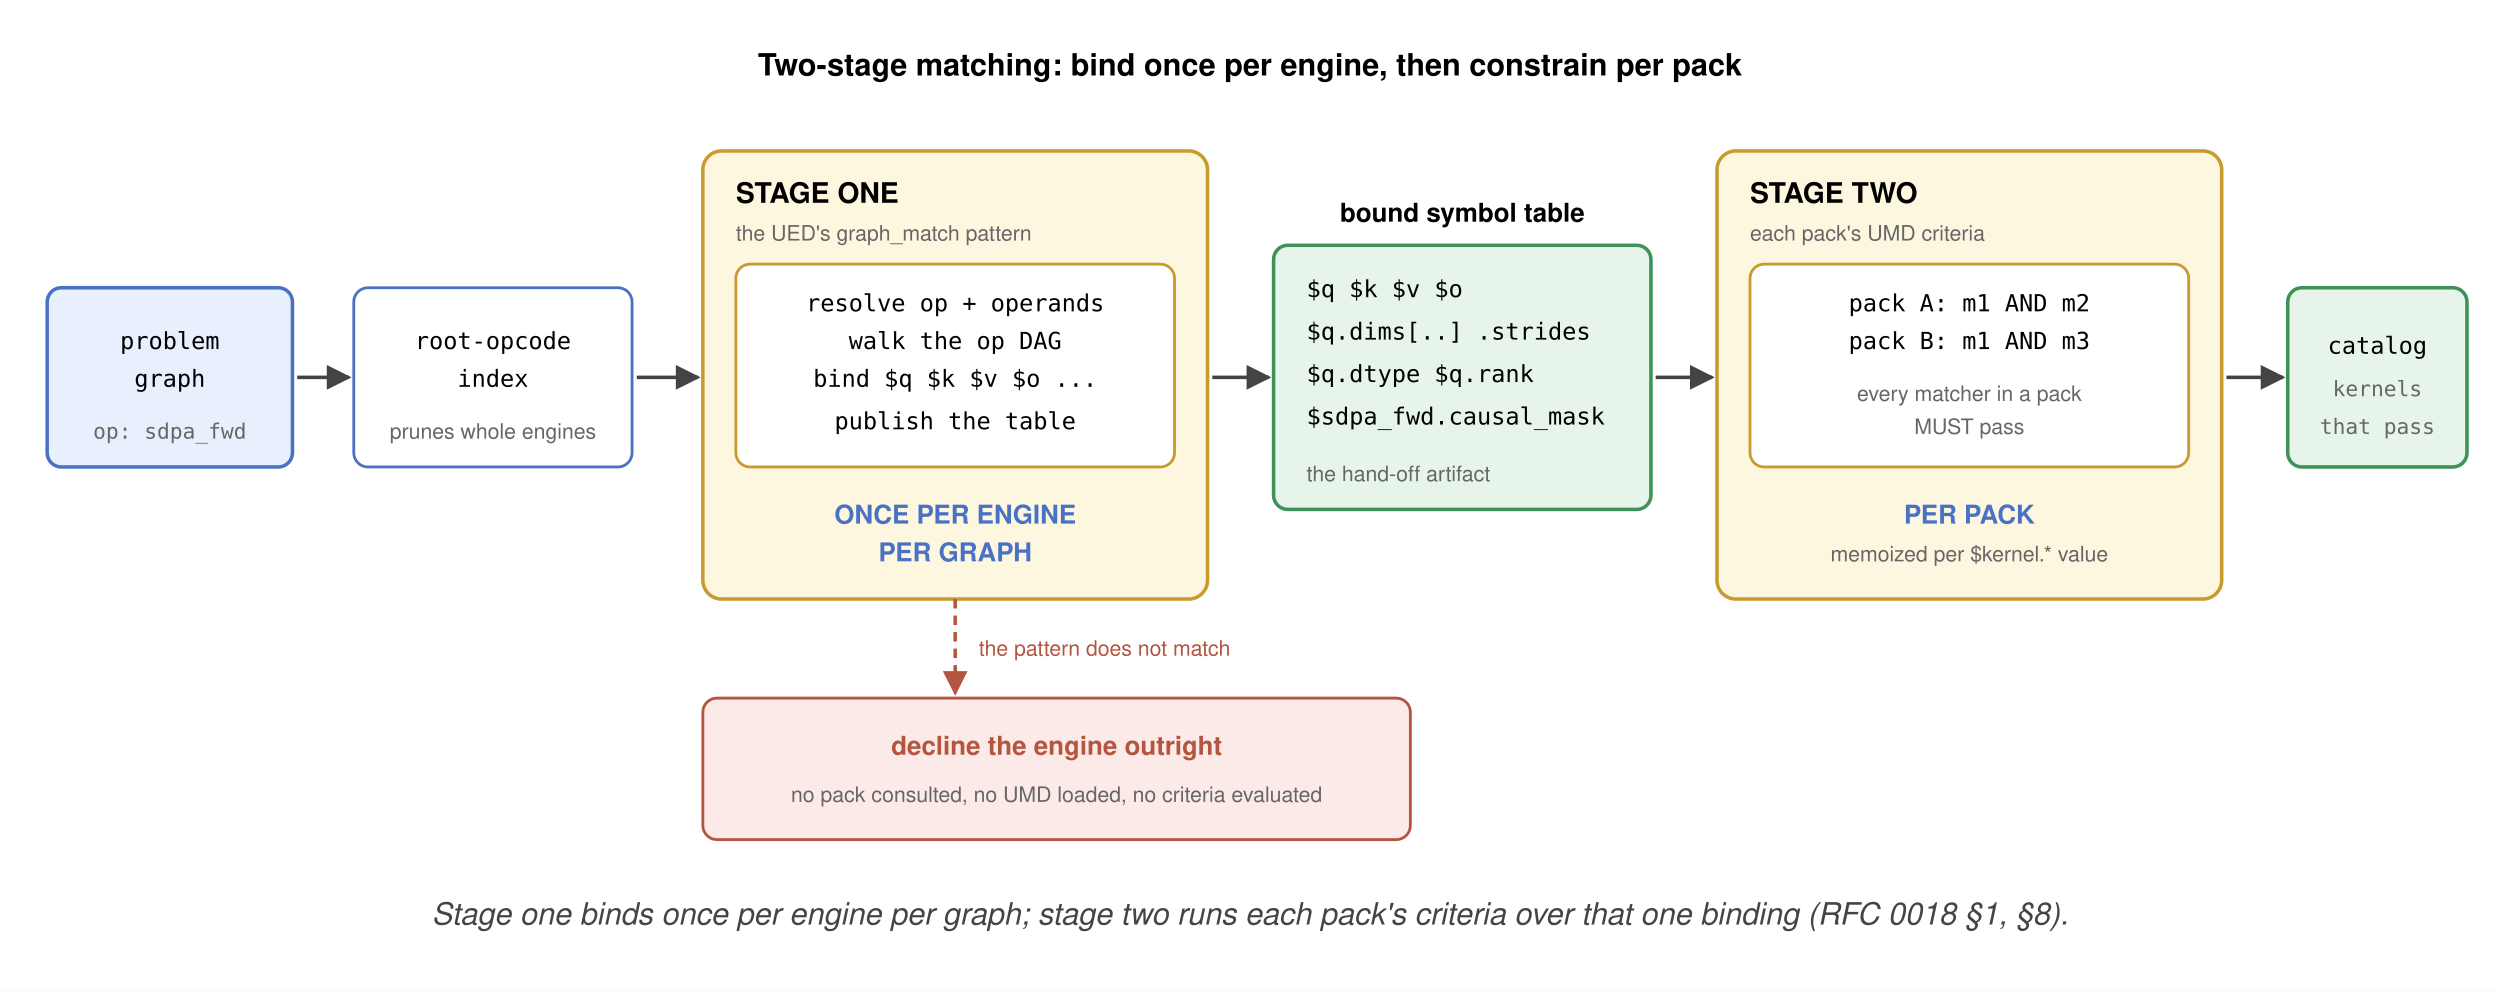
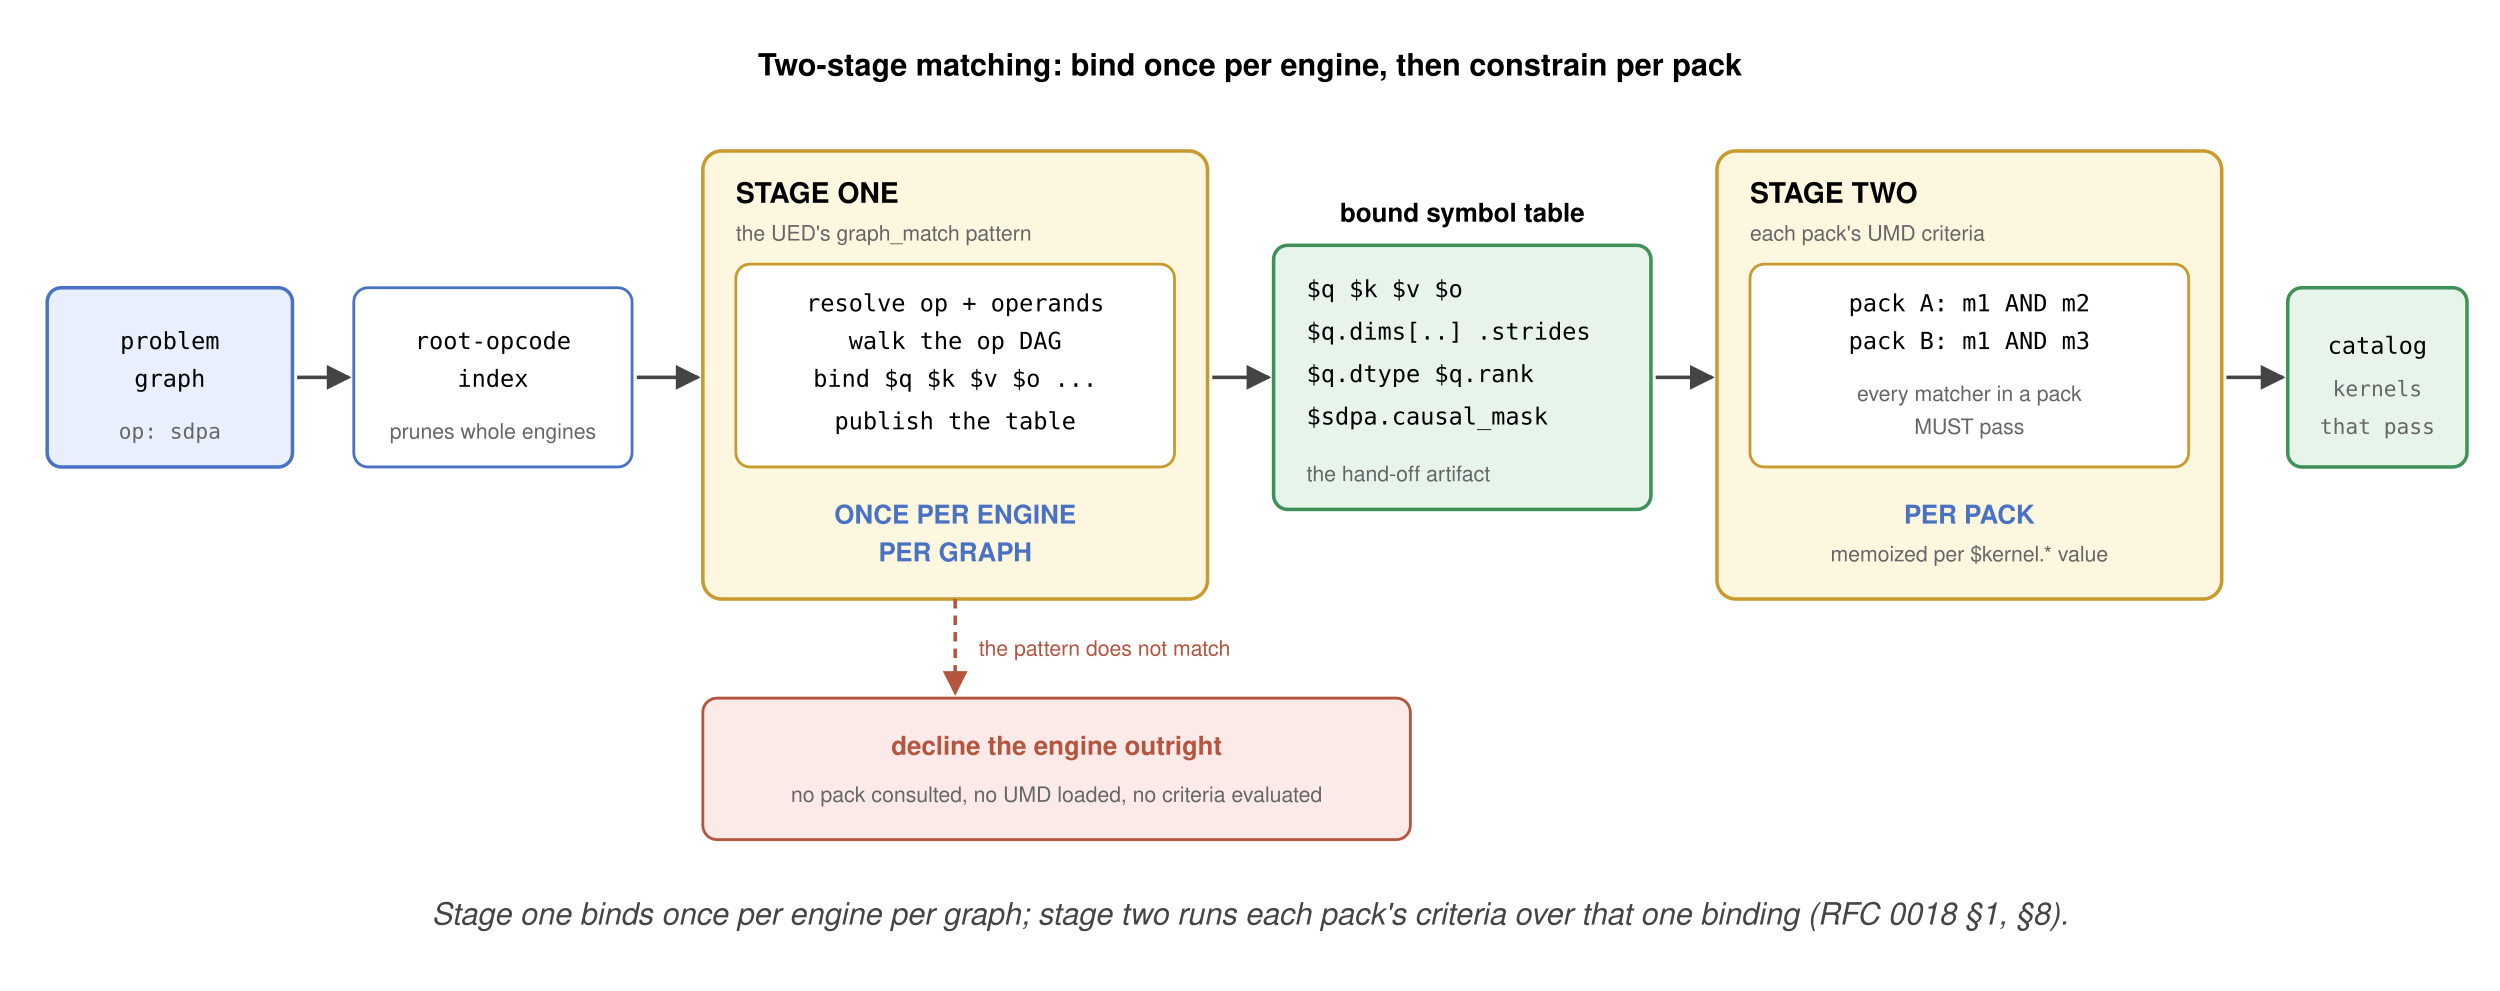
<svg xmlns="http://www.w3.org/2000/svg" viewBox="0 0 1060 420" width="1060" height="420" font-family="'Segoe UI', Helvetica, Arial, sans-serif" font-size="13">
  <rect x="0" y="0" width="100%" height="100%" fill="#ffffff" />
  <defs>
    <marker id="arrowTS" viewBox="0 0 10 10" refX="9" refY="5" markerWidth="7" markerHeight="7" orient="auto-start-reverse">
      <path d="M0 0 L10 5 L0 10 z" fill="#444" />
    </marker>
    <marker id="arrowTSdecline" viewBox="0 0 10 10" refX="9" refY="5" markerWidth="7" markerHeight="7" orient="auto-start-reverse">
      <path d="M0 0 L10 5 L0 10 z" fill="#b4553f" />
    </marker>
  </defs>
  <text x="530" y="32" text-anchor="middle" font-weight="600">Two-stage matching: bind once per engine, then constrain per pack</text>
  <rect x="20" y="122" width="104" height="76" rx="6" fill="#e8f0fe" stroke="#4a72c4" stroke-width="1.5" />
  <text x="72" y="148" text-anchor="middle" font-family="Consolas, monospace" font-size="10">problem</text>
  <text x="72" y="164" text-anchor="middle" font-family="Consolas, monospace" font-size="10">graph</text>
-   <text x="72" y="186" text-anchor="middle" font-family="Consolas, monospace" font-size="9" fill="#666">op: sdpa_fwd</text>
+   <text x="72" y="186" text-anchor="middle" font-family="Consolas, monospace" font-size="9" fill="#666">op: sdpa</text>
  <line x1="126" y1="160" x2="148" y2="160" stroke="#444" stroke-width="1.5" marker-end="url(#arrowTS)" />
  <rect x="150" y="122" width="118" height="76" rx="6" fill="#ffffff" stroke="#4a72c4" stroke-width="1.2" />
  <text x="209" y="148" text-anchor="middle" font-family="Consolas, monospace" font-size="10">root-opcode</text>
  <text x="209" y="164" text-anchor="middle" font-family="Consolas, monospace" font-size="10">index</text>
  <text x="209" y="186" text-anchor="middle" font-size="9" fill="#666">prunes whole engines</text>
  <line x1="270" y1="160" x2="296" y2="160" stroke="#444" stroke-width="1.5" marker-end="url(#arrowTS)" />
  <rect x="298" y="64" width="214" height="190" rx="8" fill="#fef7e0" stroke="#c99a2e" stroke-width="1.5" />
  <text x="312" y="86" font-weight="600" font-size="12">STAGE ONE</text>
  <text x="312" y="102" font-size="9" fill="#666">the UED's graph_match pattern</text>
  <rect x="312" y="112" width="186" height="86" rx="6" fill="#ffffff" stroke="#c99a2e" stroke-width="1.2" />
  <text x="405" y="132" text-anchor="middle" font-family="Consolas, monospace" font-size="10">resolve op + operands</text>
  <text x="405" y="148" text-anchor="middle" font-family="Consolas, monospace" font-size="10">walk the op DAG</text>
  <text x="405" y="164" text-anchor="middle" font-family="Consolas, monospace" font-size="10">bind $q $k $v $o ...</text>
  <text x="405" y="182" text-anchor="middle" font-family="Consolas, monospace" font-size="10">publish the table</text>
  <text x="405" y="222" text-anchor="middle" font-weight="600" font-size="11" fill="#4a72c4">ONCE PER ENGINE</text>
  <text x="405" y="238" text-anchor="middle" font-weight="600" font-size="11" fill="#4a72c4">PER GRAPH</text>
  <line x1="514" y1="160" x2="538" y2="160" stroke="#444" stroke-width="1.5" marker-end="url(#arrowTS)" />
  <text x="620" y="94" text-anchor="middle" font-weight="600" font-size="11">bound symbol table</text>
  <rect x="540" y="104" width="160" height="112" rx="6" fill="#e6f4ea" stroke="#3f9159" stroke-width="1.5" />
  <text x="554" y="126" font-family="Consolas, monospace" font-size="10">$q $k $v $o</text>
  <text x="554" y="144" font-family="Consolas, monospace" font-size="10">$q.dims[..] .strides</text>
  <text x="554" y="162" font-family="Consolas, monospace" font-size="10">$q.dtype $q.rank</text>
-   <text x="554" y="180" font-family="Consolas, monospace" font-size="10">$sdpa_fwd.causal_mask</text>
+   <text x="554" y="180" font-family="Consolas, monospace" font-size="10">$sdpa.causal_mask</text>
  <text x="554" y="204" font-size="9" fill="#666">the hand-off artifact</text>
  <line x1="702" y1="160" x2="726" y2="160" stroke="#444" stroke-width="1.5" marker-end="url(#arrowTS)" />
  <rect x="728" y="64" width="214" height="190" rx="8" fill="#fef7e0" stroke="#c99a2e" stroke-width="1.5" />
  <text x="742" y="86" font-weight="600" font-size="12">STAGE TWO</text>
  <text x="742" y="102" font-size="9" fill="#666">each pack's UMD criteria</text>
  <rect x="742" y="112" width="186" height="86" rx="6" fill="#ffffff" stroke="#c99a2e" stroke-width="1.2" />
  <text x="835" y="132" text-anchor="middle" font-family="Consolas, monospace" font-size="10">pack A: m1 AND m2</text>
  <text x="835" y="148" text-anchor="middle" font-family="Consolas, monospace" font-size="10">pack B: m1 AND m3</text>
  <text x="835" y="170" text-anchor="middle" font-size="9" fill="#666">every matcher in a pack</text>
  <text x="835" y="184" text-anchor="middle" font-size="9" fill="#666">MUST pass</text>
  <text x="835" y="222" text-anchor="middle" font-weight="600" font-size="11" fill="#4a72c4">PER PACK</text>
  <text x="835" y="238" text-anchor="middle" font-size="9" fill="#666">memoized per $kernel.* value</text>
  <line x1="944" y1="160" x2="968" y2="160" stroke="#444" stroke-width="1.5" marker-end="url(#arrowTS)" />
  <rect x="970" y="122" width="76" height="76" rx="6" fill="#e6f4ea" stroke="#3f9159" stroke-width="1.5" />
  <text x="1008" y="150" text-anchor="middle" font-family="Consolas, monospace" font-size="10">catalog</text>
  <text x="1008" y="168" text-anchor="middle" font-family="Consolas, monospace" font-size="9" fill="#666">kernels</text>
  <text x="1008" y="184" text-anchor="middle" font-family="Consolas, monospace" font-size="9" fill="#666">that pass</text>
  <line x1="405" y1="254" x2="405" y2="294" stroke="#b4553f" stroke-width="1.5" stroke-dasharray="4 3" marker-end="url(#arrowTSdecline)" />
  <text x="415" y="278" font-size="9" fill="#b4553f">the pattern does not match</text>
  <rect x="298" y="296" width="300" height="60" rx="6" fill="#fbeae8" stroke="#b4553f" stroke-width="1.2" />
  <text x="448" y="320" text-anchor="middle" font-weight="600" font-size="11" fill="#b4553f">decline the engine outright</text>
  <text x="448" y="340" text-anchor="middle" font-size="9" fill="#666">no pack consulted, no UMD loaded, no criteria evaluated</text>
  <text x="530" y="392" text-anchor="middle" font-style="italic" fill="#444">Stage one binds once per engine per graph; stage two runs each pack's criteria over that one binding (RFC 0018 §1, §8).</text>
</svg>
